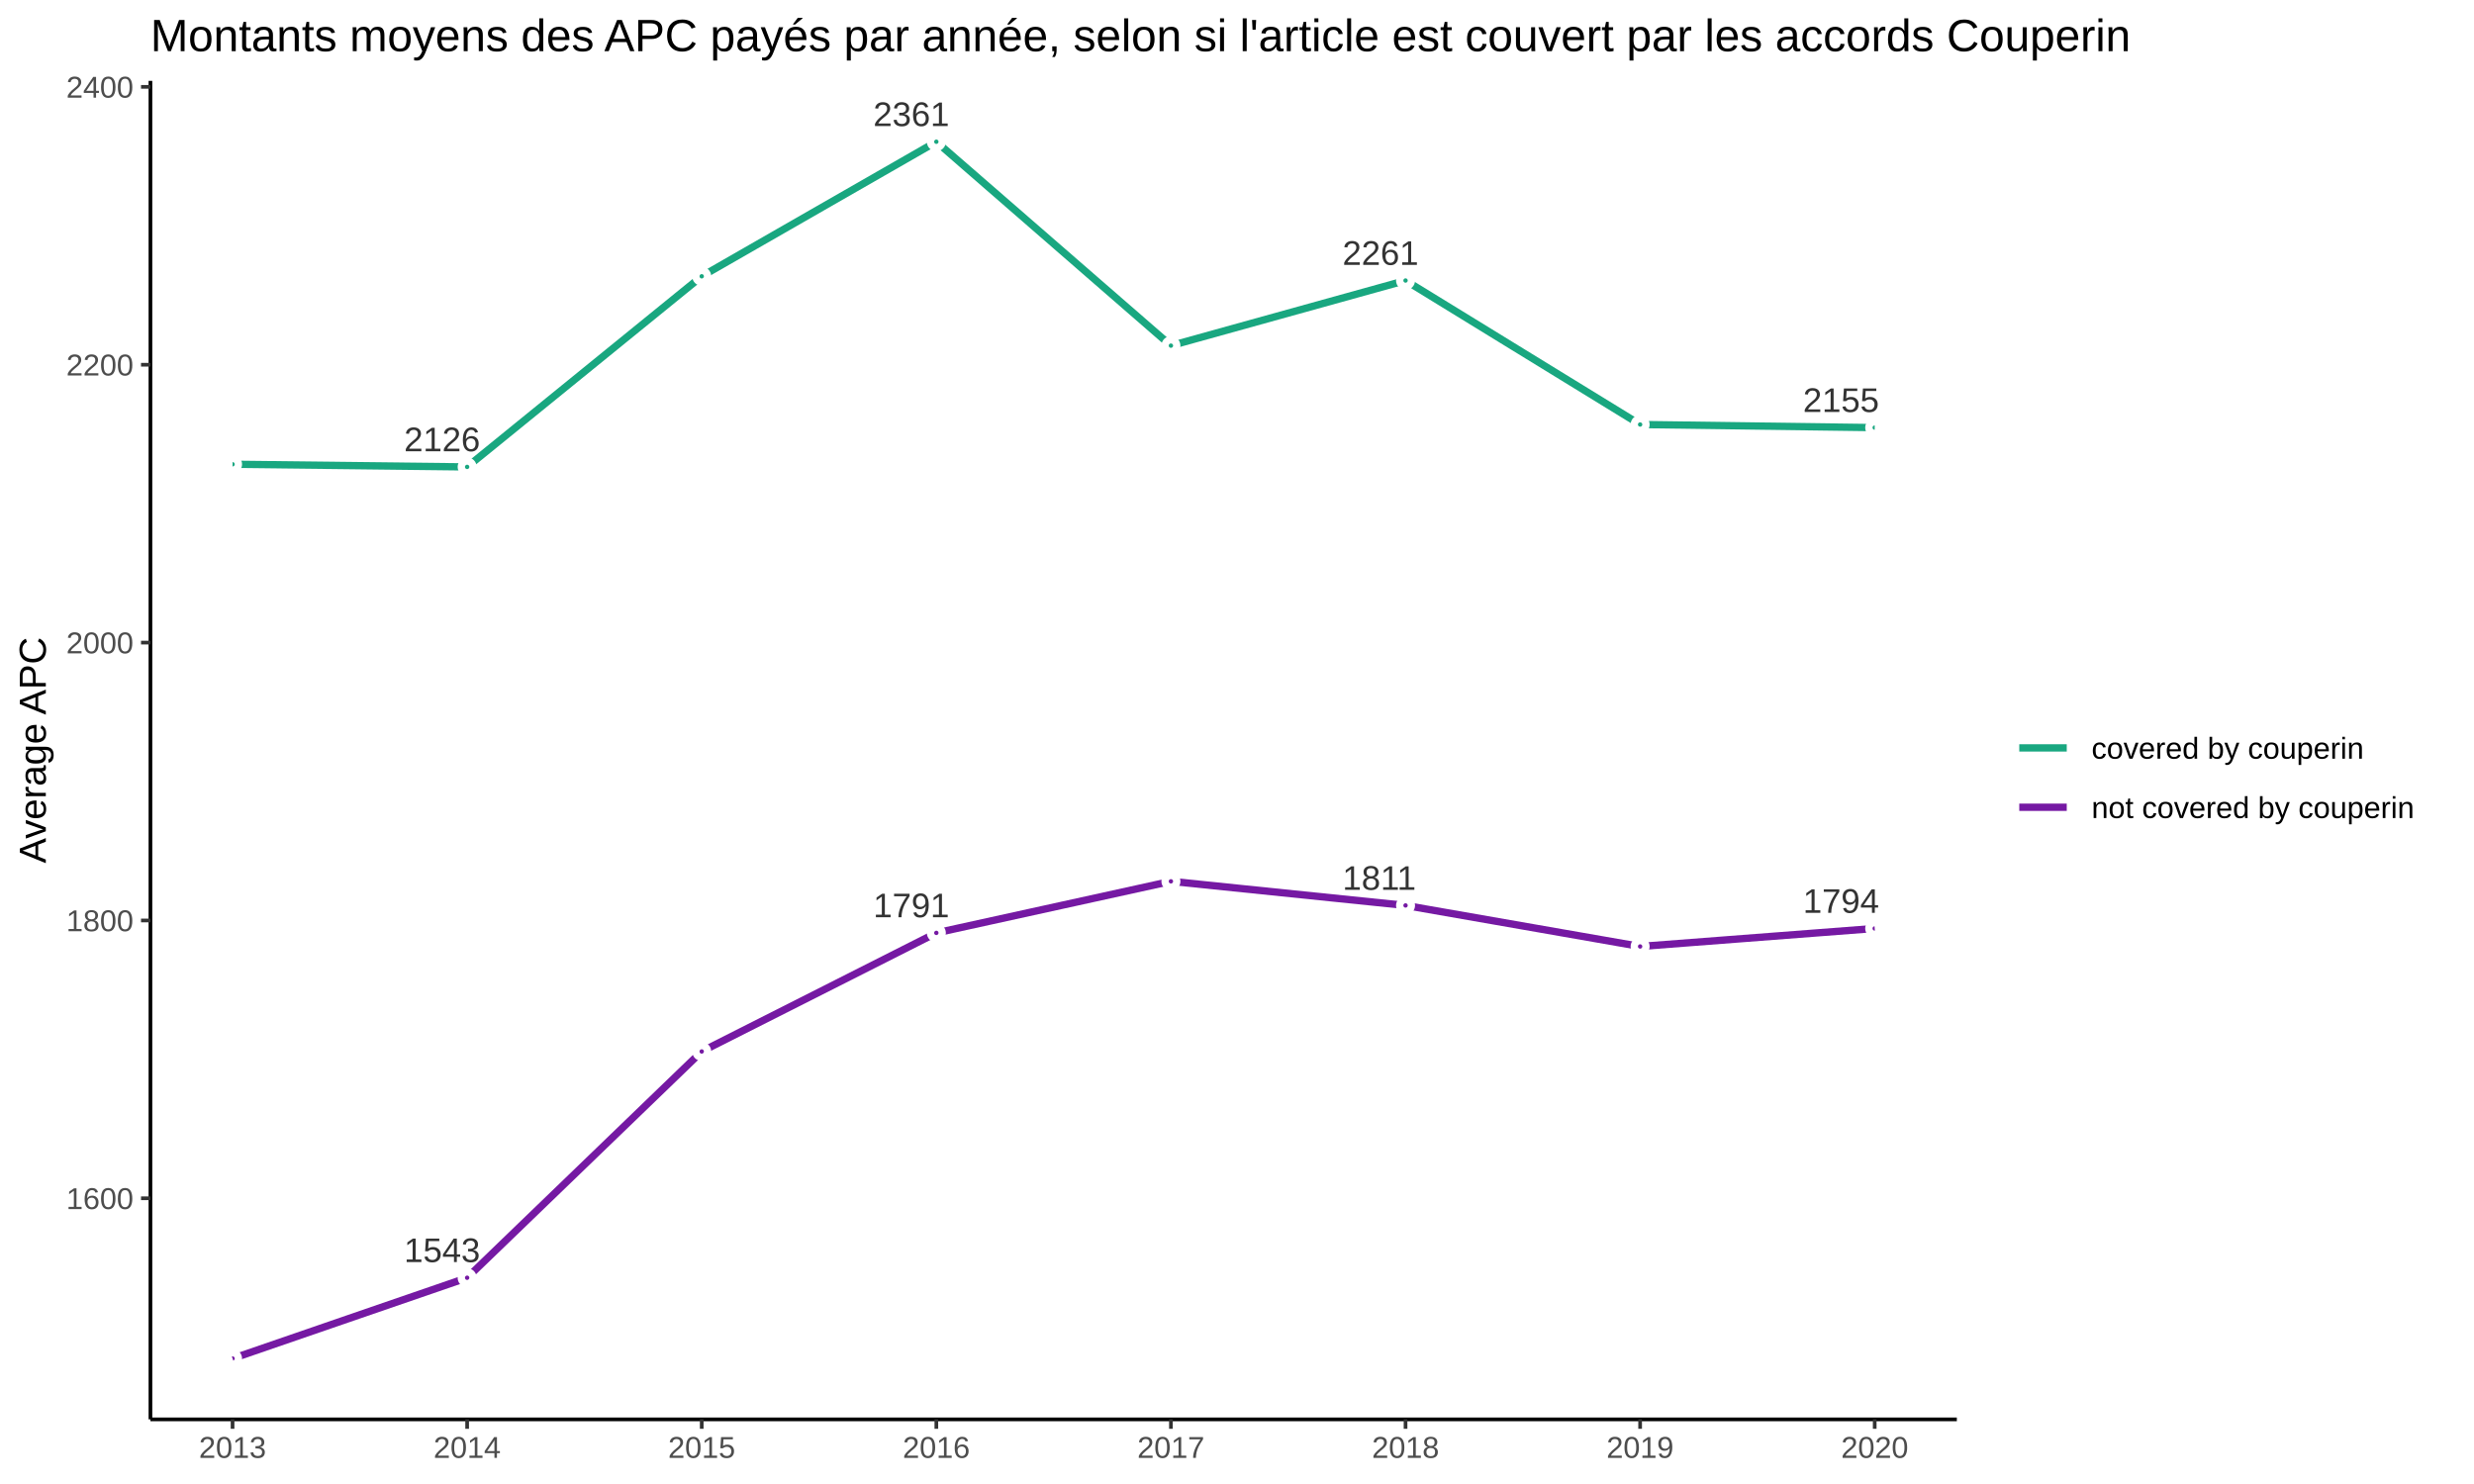
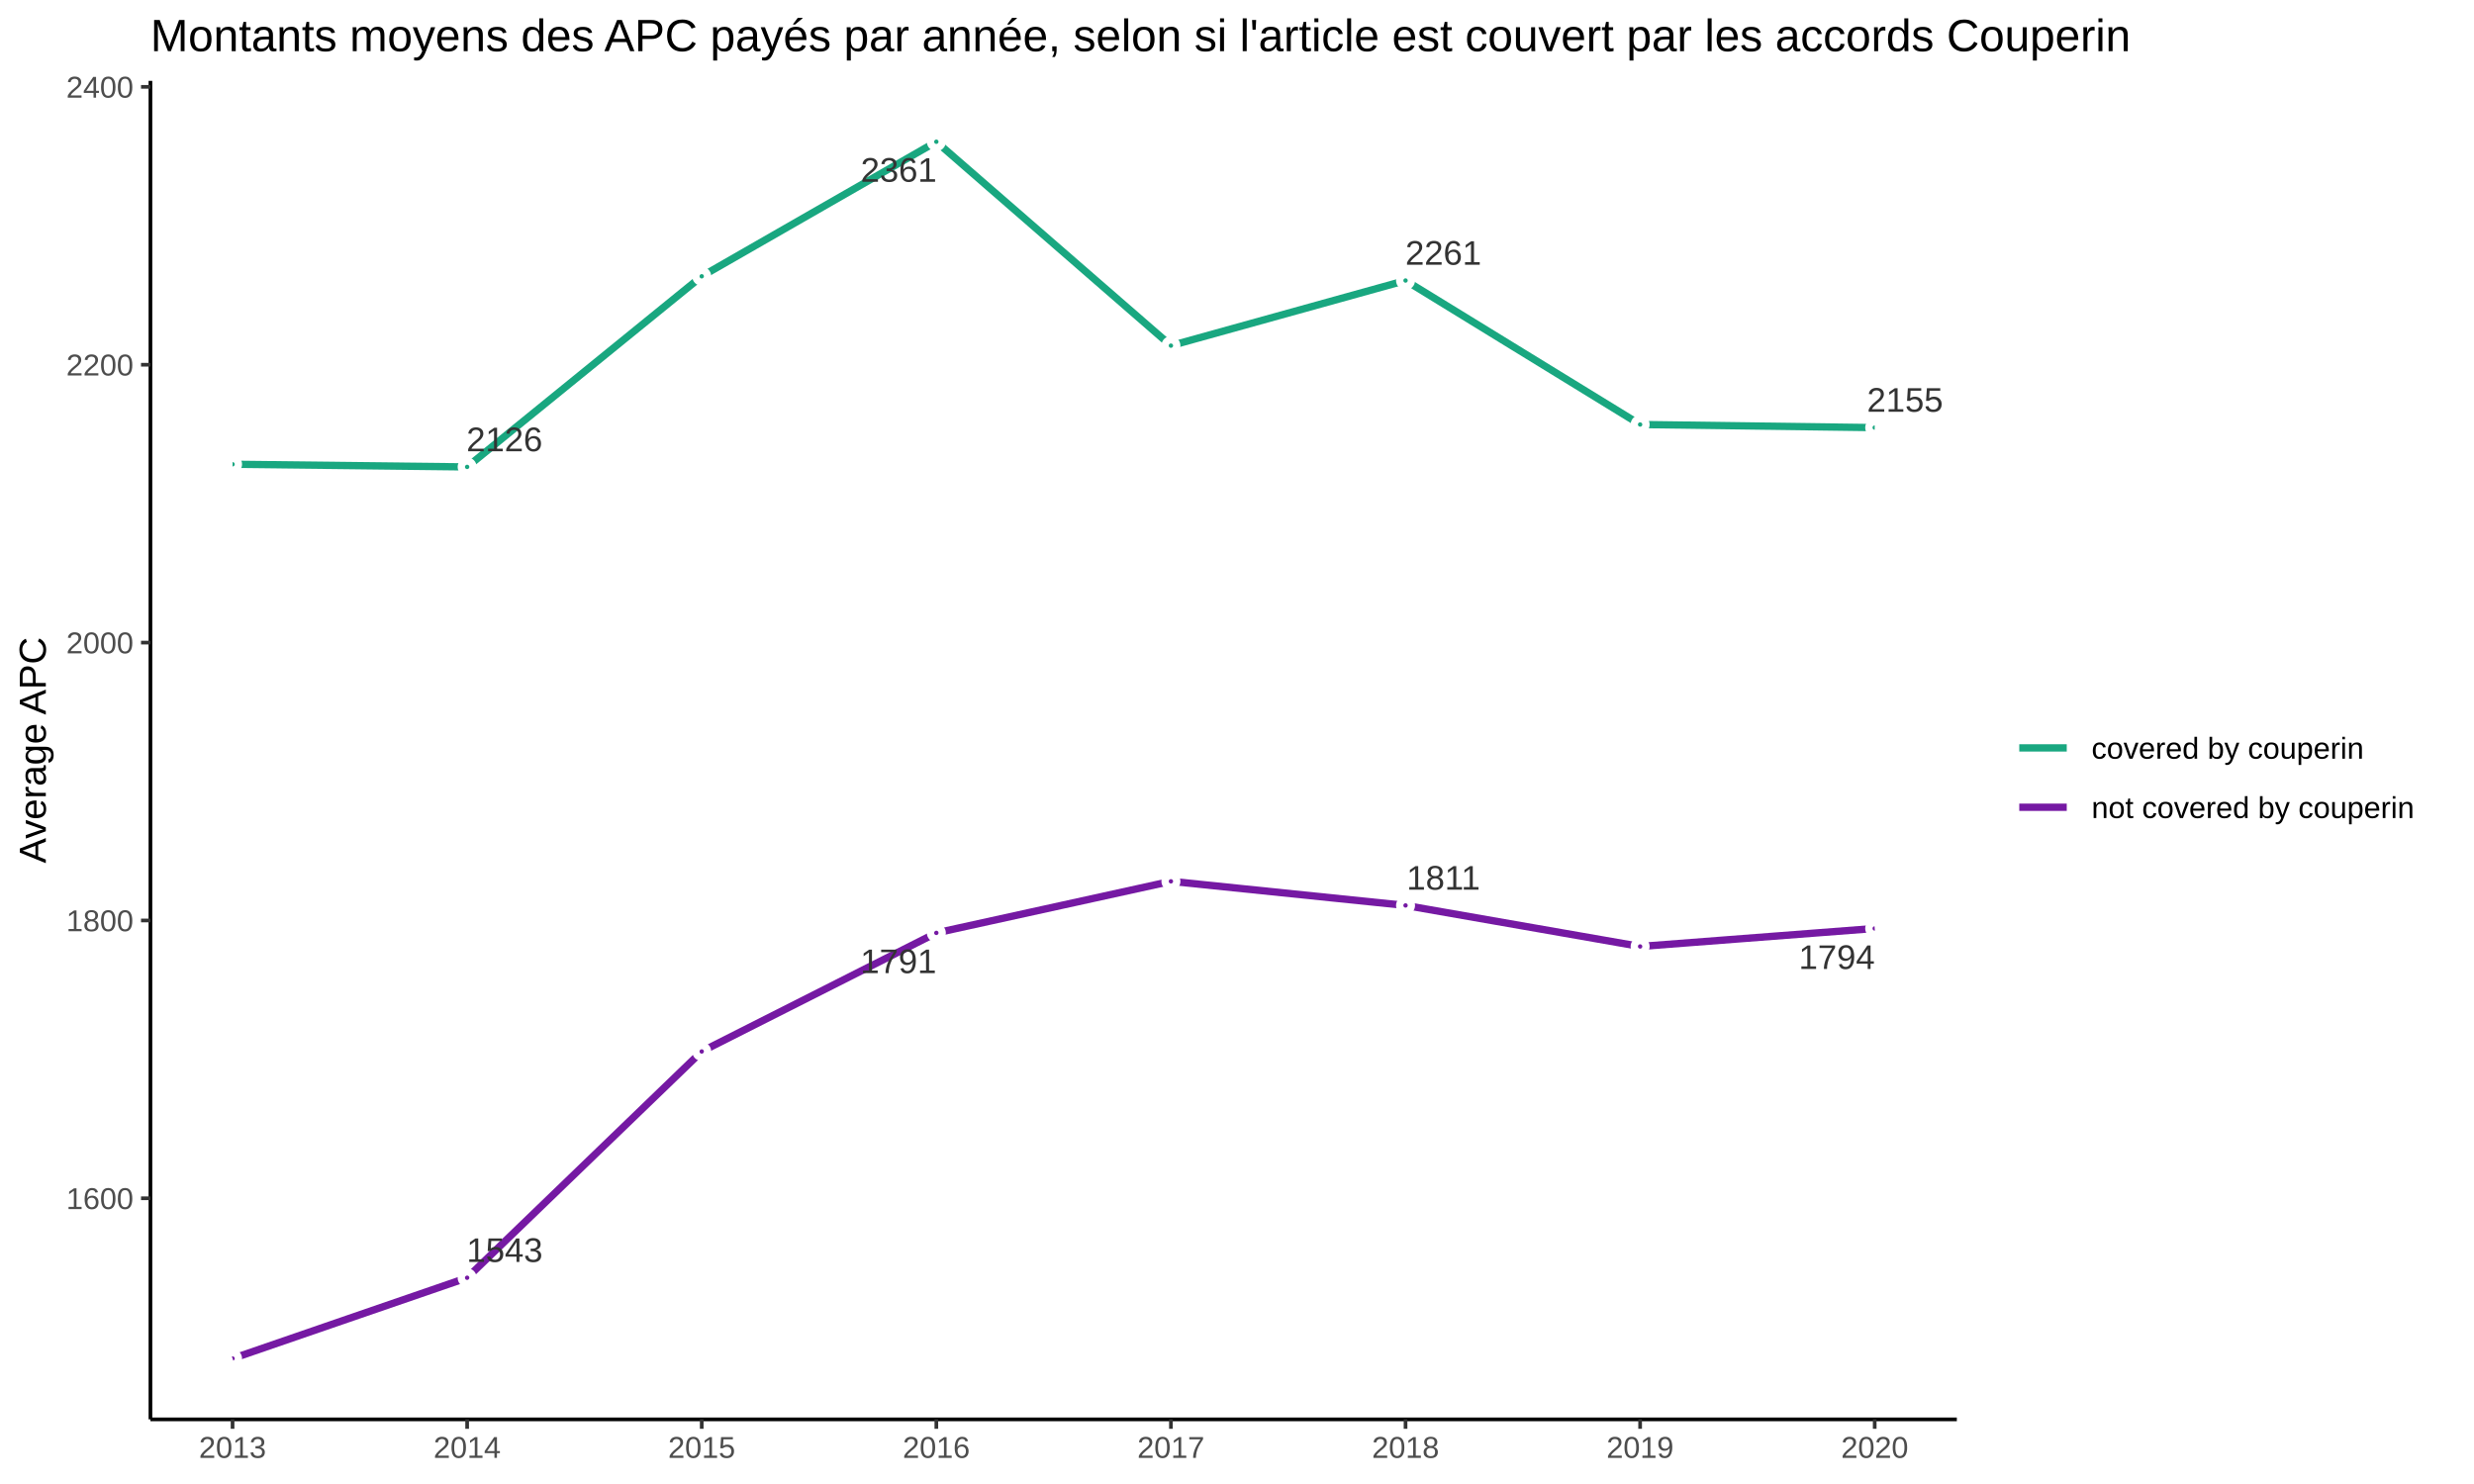
<svg xmlns="http://www.w3.org/2000/svg" class="svglite" width="720.00pt" height="432.00pt" viewBox="0 0 720.00 432.00">
  <defs>
    <style type="text/css">
    .svglite line, .svglite polyline, .svglite polygon, .svglite path, .svglite rect, .svglite circle {
      fill: none;
      stroke: #000000;
      stroke-linecap: round;
      stroke-linejoin: round;
      stroke-miterlimit: 10.00;
    }
    .svglite text {
      white-space: pre;
    }
  </style>
  </defs>
  <rect width="100%" height="100%" style="stroke: none; fill: #FFFFFF;" />
  <defs>
    <clipPath id="cpMC4wMHw3MjAuMDB8MC4wMHw0MzIuMDA=">
      <rect x="0.00" y="0.00" width="720.00" height="432.00" />
    </clipPath>
  </defs>
  <g clip-path="url(#cpMC4wMHw3MjAuMDB8MC4wMHw0MzIuMDA=)">
    <rect x="0.00" y="0" width="720.00" height="432.00" style="stroke-width: 1.07; stroke: #FFFFFF; fill: #FFFFFF;" />
  </g>
  <defs>
    <clipPath id="cpNDMuNzh8NTY5LjQ5fDIzLjU0fDQxMy4xOQ==">
      <rect x="43.78" y="23.54" width="525.71" height="389.64" />
    </clipPath>
  </defs>
  <g clip-path="url(#cpNDMuNzh8NTY5LjQ5fDIzLjU0fDQxMy4xOQ==)">
    <rect x="43.78" y="23.54" width="525.71" height="389.64" style="stroke-width: 1.07; stroke: none; fill: #FFFFFF;" />
    <polyline points="67.68,135.15 135.95,135.92 204.22,80.43 272.50,41.26 340.77,100.62 409.05,81.66 477.32,123.58 545.59,124.48 " style="stroke-width: 2.13; stroke: #009E73; stroke-opacity: 0.90; stroke-linecap: butt;" />
    <polyline points="67.68,395.48 135.95,371.96 204.22,306.09 272.50,271.57 340.77,256.56 409.05,263.58 477.32,275.52 545.59,270.28 " style="stroke-width: 2.13; stroke: #660099; stroke-opacity: 0.90; stroke-linecap: butt;" />
    <circle cx="67.68" cy="135.15" r="1.70" style="stroke-width: 2.13; stroke: #FFFFFF;" />
    <circle cx="67.68" cy="395.48" r="1.70" style="stroke-width: 2.13; stroke: #FFFFFF;" />
    <circle cx="135.95" cy="135.92" r="1.70" style="stroke-width: 2.13; stroke: #FFFFFF;" />
    <circle cx="135.95" cy="371.96" r="1.70" style="stroke-width: 2.13; stroke: #FFFFFF;" />
    <circle cx="204.22" cy="80.43" r="1.70" style="stroke-width: 2.13; stroke: #FFFFFF;" />
    <circle cx="204.22" cy="306.09" r="1.70" style="stroke-width: 2.13; stroke: #FFFFFF;" />
    <circle cx="272.50" cy="41.26" r="1.70" style="stroke-width: 2.13; stroke: #FFFFFF;" />
    <circle cx="272.50" cy="271.57" r="1.70" style="stroke-width: 2.13; stroke: #FFFFFF;" />
    <circle cx="340.77" cy="100.62" r="1.70" style="stroke-width: 2.13; stroke: #FFFFFF;" />
    <circle cx="340.77" cy="256.56" r="1.70" style="stroke-width: 2.13; stroke: #FFFFFF;" />
    <circle cx="409.05" cy="81.66" r="1.70" style="stroke-width: 2.13; stroke: #FFFFFF;" />
    <circle cx="409.05" cy="263.58" r="1.70" style="stroke-width: 2.13; stroke: #FFFFFF;" />
    <circle cx="477.32" cy="123.58" r="1.70" style="stroke-width: 2.13; stroke: #FFFFFF;" />
    <circle cx="477.32" cy="275.52" r="1.70" style="stroke-width: 2.13; stroke: #FFFFFF;" />
    <circle cx="545.59" cy="124.48" r="1.70" style="stroke-width: 2.13; stroke: #FFFFFF;" />
    <circle cx="545.59" cy="270.28" r="1.70" style="stroke-width: 2.13; stroke: #FFFFFF;" />
-     <text x="117.59" y="131.37" style="font-size: 9.96px;fill: #333333; font-family: &quot;Arial&quot;;" textLength="22.78px" lengthAdjust="spacingAndGlyphs">2126</text>
-     <text x="117.59" y="367.40" style="font-size: 9.96px;fill: #333333; font-family: &quot;Arial&quot;;" textLength="22.78px" lengthAdjust="spacingAndGlyphs">1543</text>
-     <text x="254.14" y="36.70" style="font-size: 9.96px;fill: #333333; font-family: &quot;Arial&quot;;" textLength="22.78px" lengthAdjust="spacingAndGlyphs">2361</text>
-     <text x="254.14" y="267.02" style="font-size: 9.96px;fill: #333333; font-family: &quot;Arial&quot;;" textLength="22.78px" lengthAdjust="spacingAndGlyphs">1791</text>
-     <text x="390.69" y="77.11" style="font-size: 9.96px;fill: #333333; font-family: &quot;Arial&quot;;" textLength="22.78px" lengthAdjust="spacingAndGlyphs">2261</text>
-     <text x="390.69" y="259.03" style="font-size: 9.96px;fill: #333333; font-family: &quot;Arial&quot;;" textLength="22.78px" lengthAdjust="spacingAndGlyphs">1811</text>
-     <text x="524.72" y="119.93" style="font-size: 9.96px;fill: #333333; font-family: &quot;Arial&quot;;" textLength="22.78px" lengthAdjust="spacingAndGlyphs">2155</text>
-     <text x="524.72" y="265.73" style="font-size: 9.96px;fill: #333333; font-family: &quot;Arial&quot;;" textLength="22.78px" lengthAdjust="spacingAndGlyphs">1794</text>
+     <text x="146.82" y="131.36" text-anchor="middle" style="font-size: 9.96px;fill: #333333; font-family: &quot;Arial&quot;;" textLength="22.78px" lengthAdjust="spacingAndGlyphs">2126</text>
+     <text x="146.88" y="367.36" text-anchor="middle" style="font-size: 9.96px;fill: #333333; font-family: &quot;Arial&quot;;" textLength="22.78px" lengthAdjust="spacingAndGlyphs">1543</text>
+     <text x="261.55" y="52.91" text-anchor="middle" style="font-size: 9.96px;fill: #333333; font-family: &quot;Arial&quot;;" textLength="22.78px" lengthAdjust="spacingAndGlyphs">2361</text>
+     <text x="261.47" y="283.28" text-anchor="middle" style="font-size: 9.96px;fill: #333333; font-family: &quot;Arial&quot;;" textLength="22.78px" lengthAdjust="spacingAndGlyphs">1791</text>
+     <text x="420.06" y="77.07" text-anchor="middle" style="font-size: 9.96px;fill: #333333; font-family: &quot;Arial&quot;;" textLength="22.78px" lengthAdjust="spacingAndGlyphs">2261</text>
+     <text x="420.07" y="258.98" text-anchor="middle" style="font-size: 9.96px;fill: #333333; font-family: &quot;Arial&quot;;" textLength="22.78px" lengthAdjust="spacingAndGlyphs">1811</text>
+     <text x="554.41" y="119.86" text-anchor="middle" style="font-size: 9.96px;fill: #333333; font-family: &quot;Arial&quot;;" textLength="22.78px" lengthAdjust="spacingAndGlyphs">2155</text>
+     <text x="534.56" y="282.07" text-anchor="middle" style="font-size: 9.96px;fill: #333333; font-family: &quot;Arial&quot;;" textLength="22.78px" lengthAdjust="spacingAndGlyphs">1794</text>
  </g>
  <g clip-path="url(#cpMC4wMHw3MjAuMDB8MC4wMHw0MzIuMDA=)">
    <polyline points="43.78,413.19 43.78,23.54 " style="stroke-width: 1.07; stroke-linecap: butt;" />
    <text x="38.85" y="351.97" text-anchor="end" style="font-size: 8.80px;fill: #4D4D4D; font-family: &quot;Arial&quot;;" textLength="20.13px" lengthAdjust="spacingAndGlyphs">1600</text>
    <text x="38.85" y="271.09" text-anchor="end" style="font-size: 8.80px;fill: #4D4D4D; font-family: &quot;Arial&quot;;" textLength="20.13px" lengthAdjust="spacingAndGlyphs">1800</text>
    <text x="38.85" y="190.20" text-anchor="end" style="font-size: 8.80px;fill: #4D4D4D; font-family: &quot;Arial&quot;;" textLength="20.13px" lengthAdjust="spacingAndGlyphs">2000</text>
    <text x="38.85" y="109.31" text-anchor="end" style="font-size: 8.80px;fill: #4D4D4D; font-family: &quot;Arial&quot;;" textLength="20.13px" lengthAdjust="spacingAndGlyphs">2200</text>
    <text x="38.85" y="28.43" text-anchor="end" style="font-size: 8.80px;fill: #4D4D4D; font-family: &quot;Arial&quot;;" textLength="20.13px" lengthAdjust="spacingAndGlyphs">2400</text>
    <polyline points="41.04,348.83 43.78,348.83 " style="stroke-width: 1.07; stroke: #333333; stroke-linecap: butt;" />
    <polyline points="41.04,267.95 43.78,267.95 " style="stroke-width: 1.07; stroke: #333333; stroke-linecap: butt;" />
    <polyline points="41.04,187.06 43.78,187.06 " style="stroke-width: 1.07; stroke: #333333; stroke-linecap: butt;" />
    <polyline points="41.04,106.17 43.78,106.17 " style="stroke-width: 1.07; stroke: #333333; stroke-linecap: butt;" />
    <polyline points="41.04,25.29 43.78,25.29 " style="stroke-width: 1.07; stroke: #333333; stroke-linecap: butt;" />
    <polyline points="43.78,413.19 569.49,413.19 " style="stroke-width: 1.07; stroke-linecap: butt;" />
    <polyline points="67.68,415.93 67.68,413.19 " style="stroke-width: 1.07; stroke: #333333; stroke-linecap: butt;" />
    <polyline points="135.95,415.93 135.95,413.19 " style="stroke-width: 1.07; stroke: #333333; stroke-linecap: butt;" />
    <polyline points="204.22,415.93 204.22,413.19 " style="stroke-width: 1.07; stroke: #333333; stroke-linecap: butt;" />
    <polyline points="272.50,415.93 272.50,413.19 " style="stroke-width: 1.07; stroke: #333333; stroke-linecap: butt;" />
    <polyline points="340.77,415.93 340.77,413.19 " style="stroke-width: 1.07; stroke: #333333; stroke-linecap: butt;" />
    <polyline points="409.05,415.93 409.05,413.19 " style="stroke-width: 1.07; stroke: #333333; stroke-linecap: butt;" />
    <polyline points="477.32,415.93 477.32,413.19 " style="stroke-width: 1.07; stroke: #333333; stroke-linecap: butt;" />
    <polyline points="545.59,415.93 545.59,413.19 " style="stroke-width: 1.07; stroke: #333333; stroke-linecap: butt;" />
    <text x="67.68" y="424.40" text-anchor="middle" style="font-size: 8.80px;fill: #4D4D4D; font-family: &quot;Arial&quot;;" textLength="20.13px" lengthAdjust="spacingAndGlyphs">2013</text>
    <text x="135.95" y="424.40" text-anchor="middle" style="font-size: 8.80px;fill: #4D4D4D; font-family: &quot;Arial&quot;;" textLength="20.13px" lengthAdjust="spacingAndGlyphs">2014</text>
    <text x="204.22" y="424.40" text-anchor="middle" style="font-size: 8.80px;fill: #4D4D4D; font-family: &quot;Arial&quot;;" textLength="20.13px" lengthAdjust="spacingAndGlyphs">2015</text>
    <text x="272.50" y="424.40" text-anchor="middle" style="font-size: 8.80px;fill: #4D4D4D; font-family: &quot;Arial&quot;;" textLength="20.13px" lengthAdjust="spacingAndGlyphs">2016</text>
    <text x="340.77" y="424.40" text-anchor="middle" style="font-size: 8.80px;fill: #4D4D4D; font-family: &quot;Arial&quot;;" textLength="20.13px" lengthAdjust="spacingAndGlyphs">2017</text>
    <text x="409.05" y="424.40" text-anchor="middle" style="font-size: 8.80px;fill: #4D4D4D; font-family: &quot;Arial&quot;;" textLength="20.13px" lengthAdjust="spacingAndGlyphs">2018</text>
    <text x="477.32" y="424.40" text-anchor="middle" style="font-size: 8.80px;fill: #4D4D4D; font-family: &quot;Arial&quot;;" textLength="20.13px" lengthAdjust="spacingAndGlyphs">2019</text>
    <text x="545.59" y="424.40" text-anchor="middle" style="font-size: 8.80px;fill: #4D4D4D; font-family: &quot;Arial&quot;;" textLength="20.13px" lengthAdjust="spacingAndGlyphs">2020</text>
    <text transform="translate(13.33,218.37) rotate(-90)" text-anchor="middle" style="font-size: 11.00px; font-family: &quot;Arial&quot;;" textLength="66.00px" lengthAdjust="spacingAndGlyphs">Average APC</text>
    <rect x="580.45" y="187.62" width="134.07" height="61.50" style="stroke-width: 1.07; stroke: none; fill: #FFFFFF;" />
    <line x1="587.66" y1="217.71" x2="601.48" y2="217.71" style="stroke-width: 2.13; stroke: #009E73; stroke-opacity: 0.90; stroke-linecap: butt;" />
    <line x1="587.66" y1="234.99" x2="601.48" y2="234.99" style="stroke-width: 2.13; stroke: #660099; stroke-opacity: 0.90; stroke-linecap: butt;" />
    <text x="608.69" y="220.86" style="font-size: 8.80px; font-family: &quot;Arial&quot;;" textLength="84.13px" lengthAdjust="spacingAndGlyphs">covered by couperin</text>
    <text x="608.69" y="238.14" style="font-size: 8.80px; font-family: &quot;Arial&quot;;" textLength="100.35px" lengthAdjust="spacingAndGlyphs">not covered by couperin</text>
    <text x="43.78" y="14.90" style="font-size: 13.20px; font-family: &quot;Arial&quot;;" textLength="601.35px" lengthAdjust="spacingAndGlyphs">Montants moyens des APC payés par année, selon si l'article est couvert par les accords Couperin</text>
  </g>
</svg>
